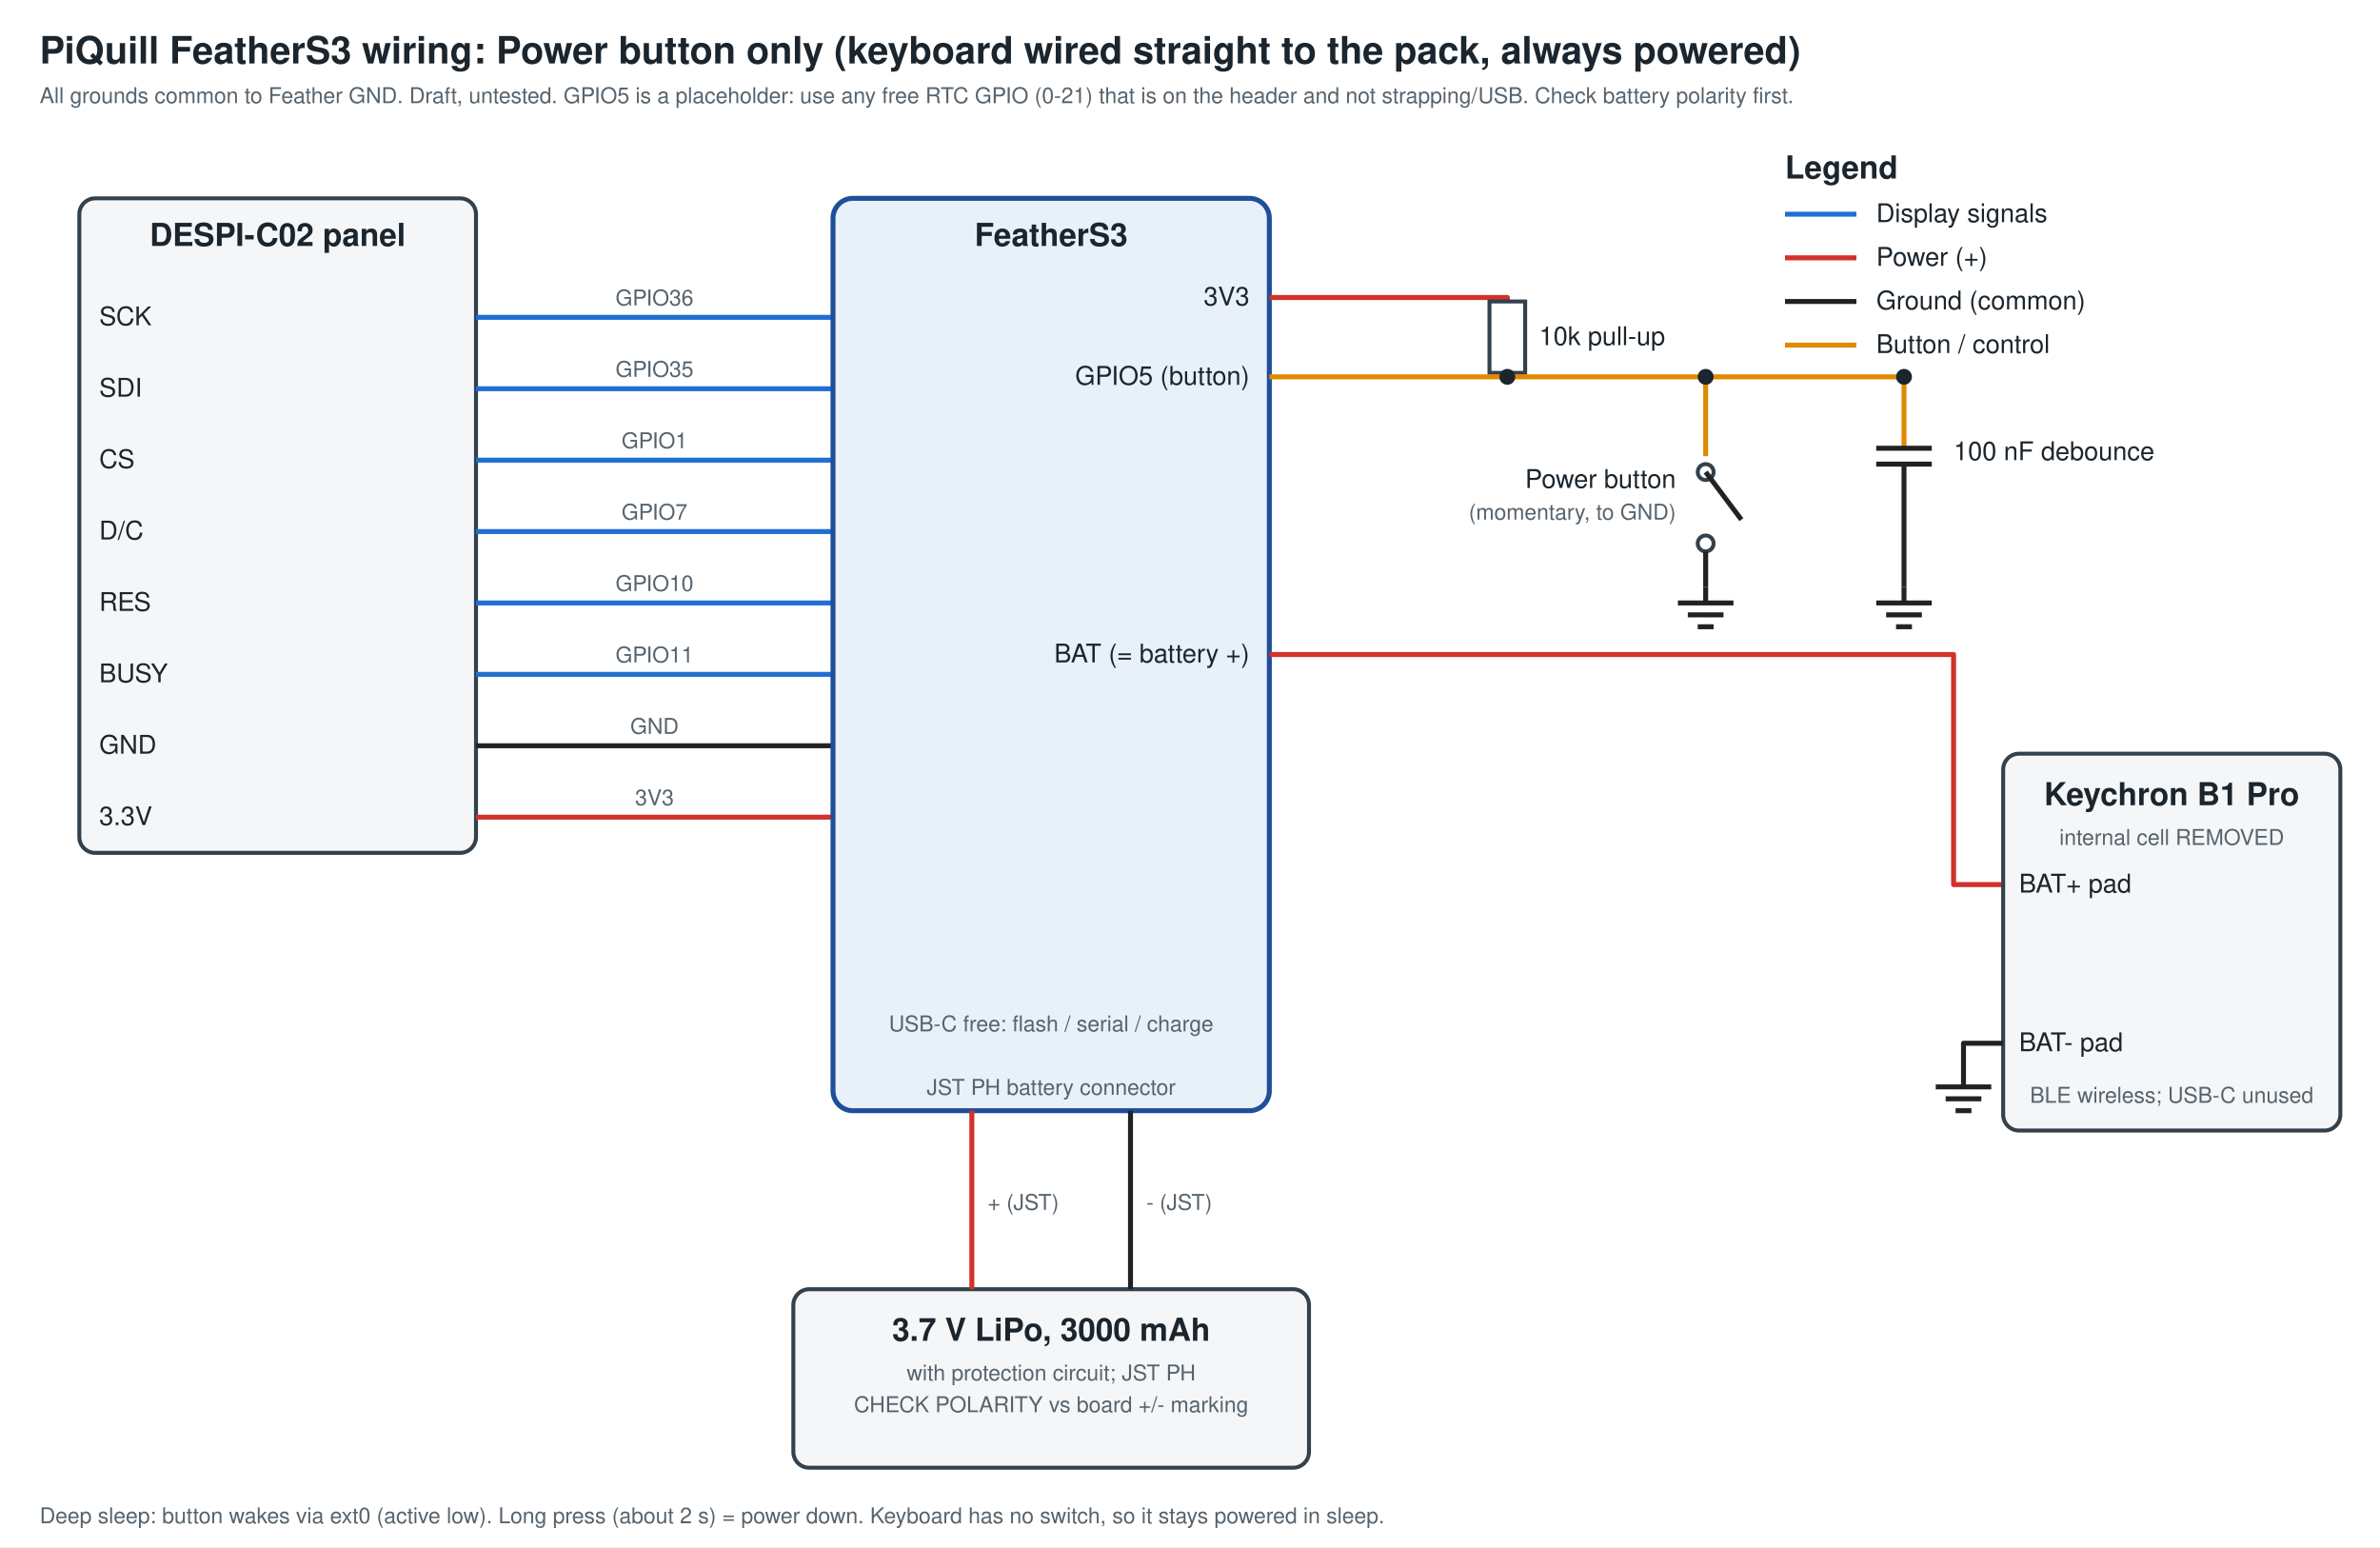
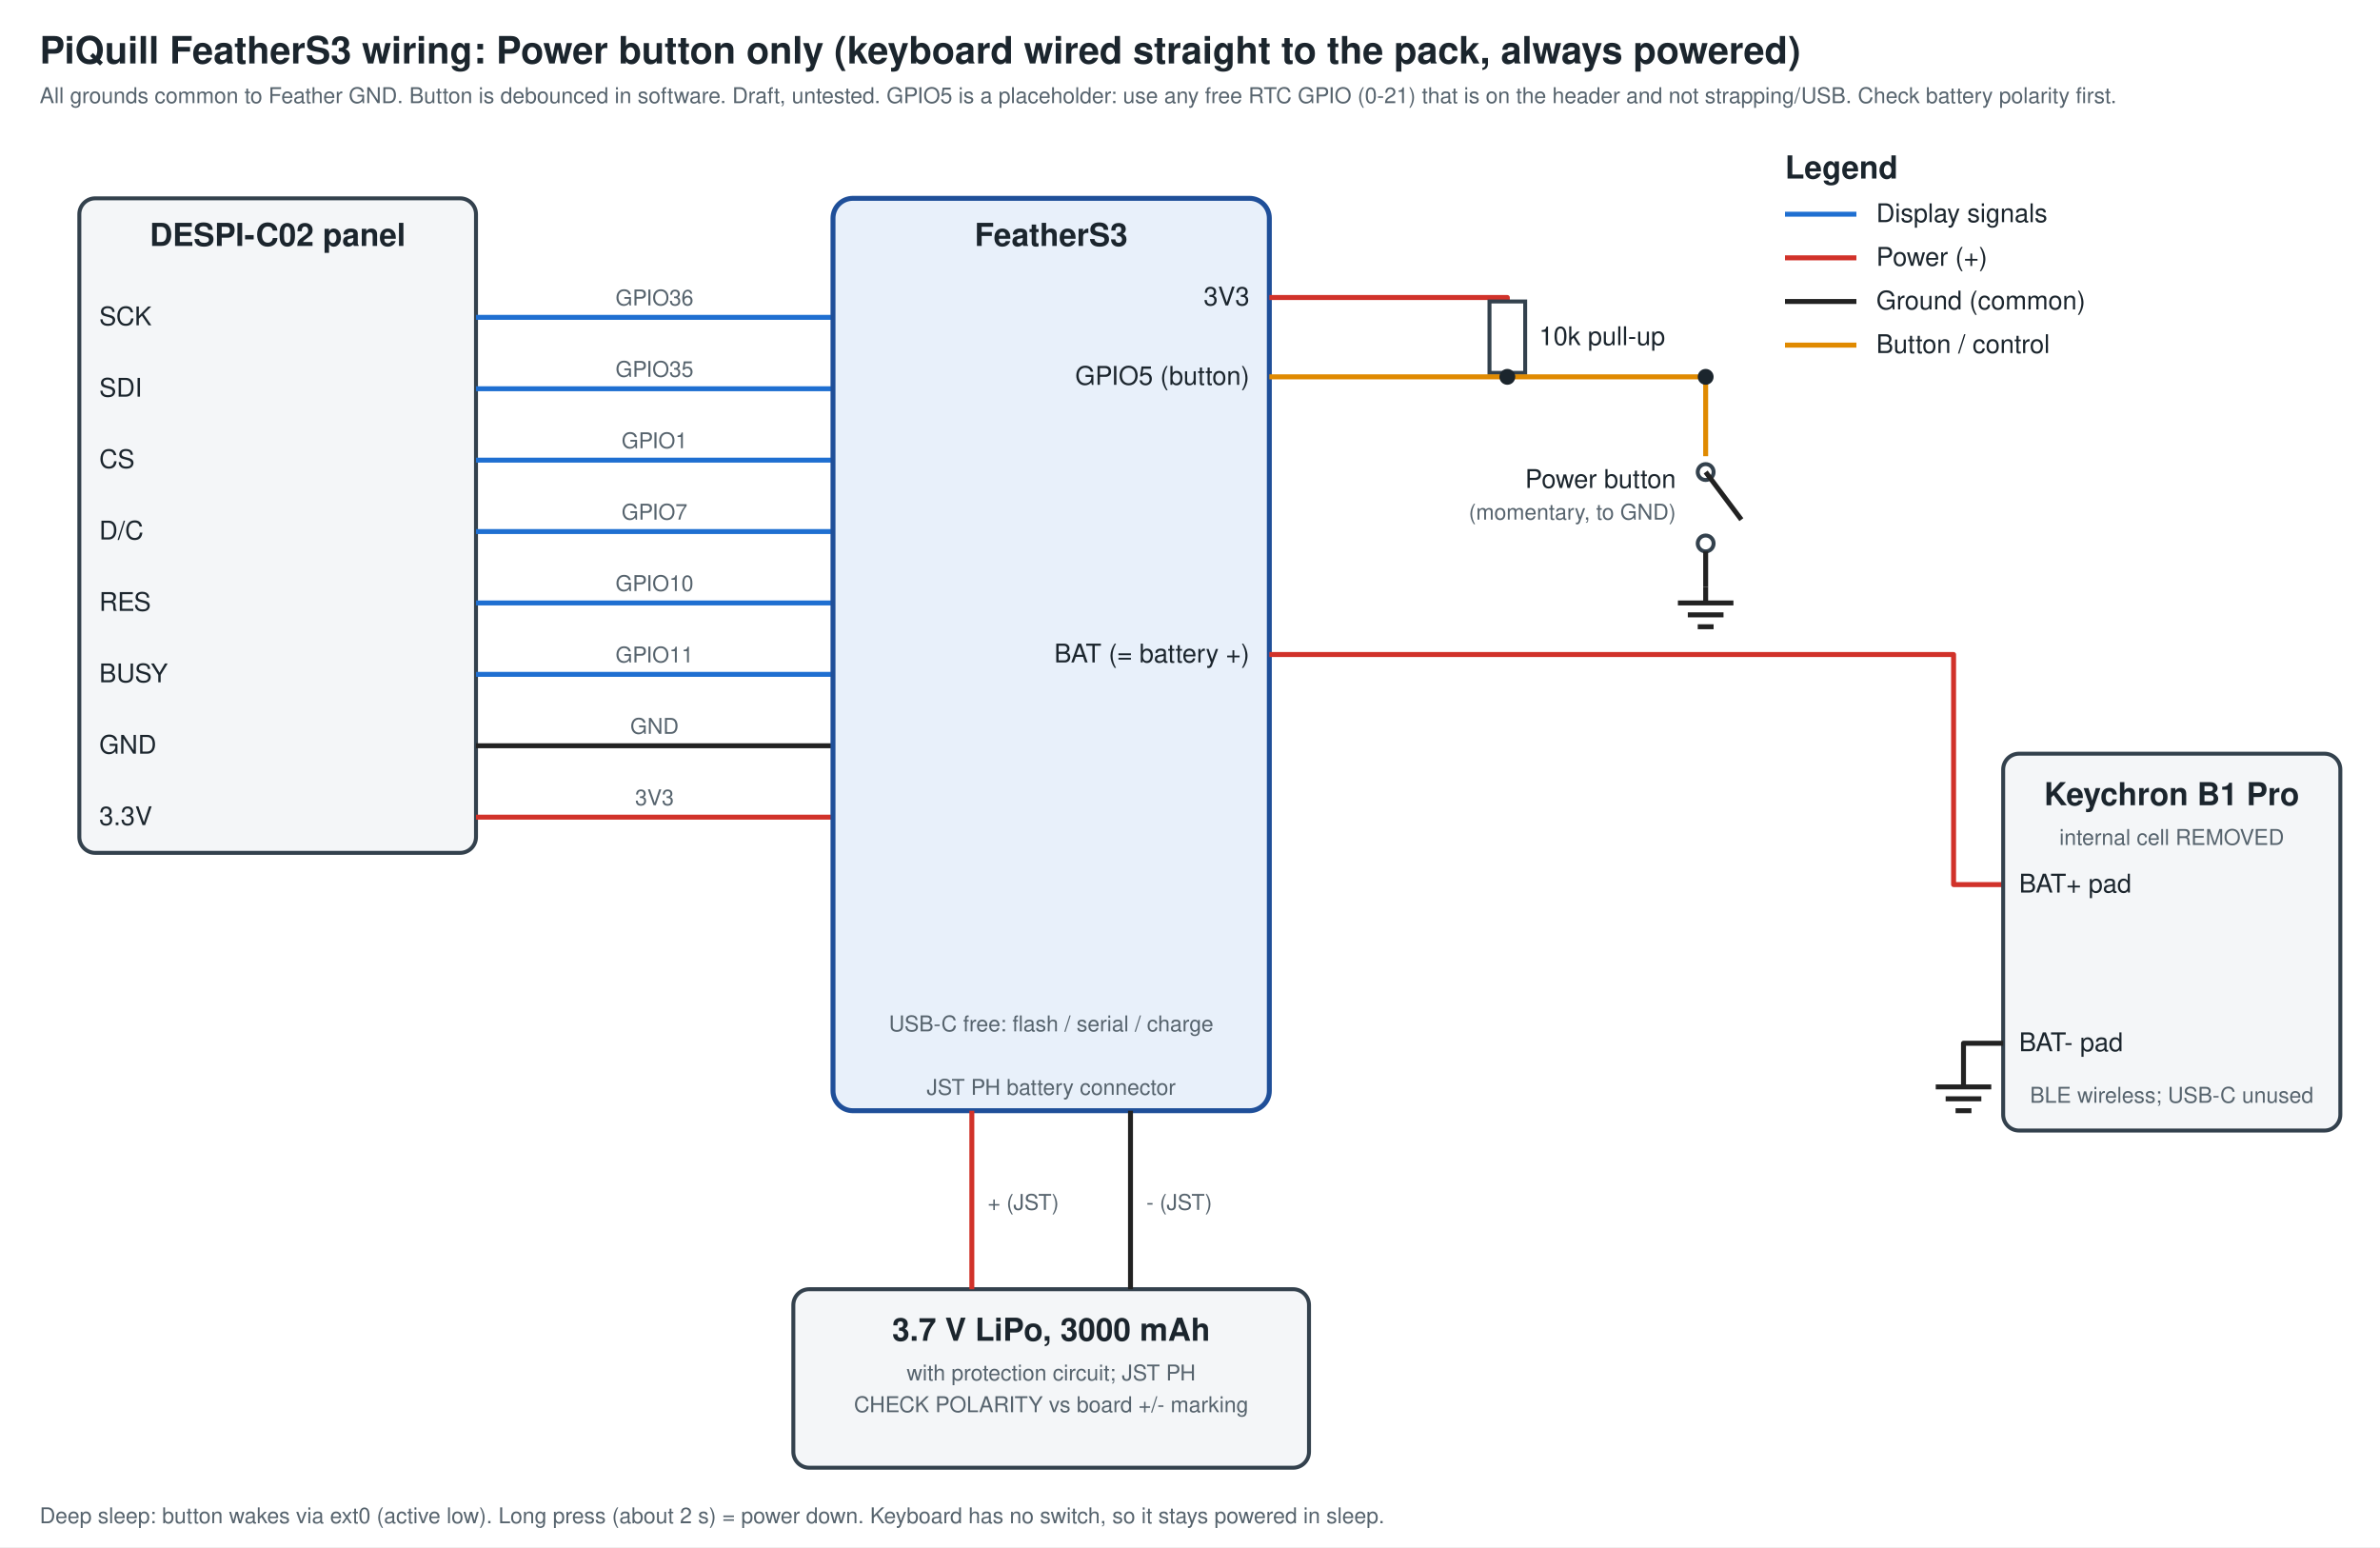
<svg xmlns="http://www.w3.org/2000/svg" viewBox="0 0 1200 780" width="1200" height="780" font-family="Helvetica, Arial, sans-serif" font-size="13">
  <rect width="1200" height="780" fill="#ffffff" />
  <style>
.box{fill:#f4f6f8;stroke:#33414d;stroke-width:2}
.feather{fill:#e8f0fa;stroke:#1f4f99;stroke-width:2.5}
.t{fill:#1b252d} .h{font-size:16px;font-weight:bold;fill:#1b252d}
.s{font-size:11px;fill:#56636d}
.w{fill:none;stroke-width:2.5;stroke-linejoin:round}
.spi{stroke:#1f6fd1} .pwr{stroke:#d1322a} .gnd{stroke:#222} .ctl{stroke:#e08a00}
.dot{fill:#1b252d} .part{fill:#fff;stroke:#33414d;stroke-width:2}
</style>
  <text x="20" y="32" class="h" style="font-size:19px" text-anchor="start">PiQuill FeatherS3 wiring: Power button only (keyboard wired straight to the pack, always powered)</text>
-   <text x="20" y="52" class="s" text-anchor="start">All grounds common to Feather GND. Draft, untested. GPIO5 is a placeholder: use any free RTC GPIO (0-21) that is on the header and not strapping/USB. Check battery polarity first.</text>
+   <text x="20" y="52" class="s" text-anchor="start">All grounds common to Feather GND. Button is debounced in software. Draft, untested. GPIO5 is a placeholder: use any free RTC GPIO (0-21) that is on the header and not strapping/USB. Check battery polarity first.</text>
  <g transform="translate(900,90)">
    <text x="0" y="0" class="h" text-anchor="start">Legend</text>
    <line class="w spi" x1="0" y1="18" x2="36" y2="18" />
    <text x="46" y="22" class="t" text-anchor="start">Display signals</text>
    <line class="w pwr" x1="0" y1="40" x2="36" y2="40" />
    <text x="46" y="44" class="t" text-anchor="start">Power (+)</text>
    <line class="w gnd" x1="0" y1="62" x2="36" y2="62" />
    <text x="46" y="66" class="t" text-anchor="start">Ground (common)</text>
    <line class="w ctl" x1="0" y1="84" x2="36" y2="84" />
    <text x="46" y="88" class="t" text-anchor="start">Button / control</text>
  </g>
  <rect class="box" x="40" y="100" width="200" height="330" rx="8" />
  <text x="140" y="124" class="h" text-anchor="middle">DESPI-C02 panel</text>
  <text x="50" y="164" class="t" text-anchor="start">SCK</text>
  <polyline class="w spi" points="240,160 420,160" />
  <text x="330" y="154" class="s" text-anchor="middle">GPIO36</text>
  <text x="430" y="164" class="t" text-anchor="start">SCK</text>
  <text x="50" y="200" class="t" text-anchor="start">SDI</text>
  <polyline class="w spi" points="240,196 420,196" />
  <text x="330" y="190" class="s" text-anchor="middle">GPIO35</text>
  <text x="430" y="200" class="t" text-anchor="start">MO</text>
  <text x="50" y="236" class="t" text-anchor="start">CS</text>
  <polyline class="w spi" points="240,232 420,232" />
  <text x="330" y="226" class="s" text-anchor="middle">GPIO1</text>
  <text x="430" y="236" class="t" text-anchor="start">1</text>
  <text x="50" y="272" class="t" text-anchor="start">D/C</text>
  <polyline class="w spi" points="240,268 420,268" />
  <text x="330" y="262" class="s" text-anchor="middle">GPIO7</text>
  <text x="430" y="272" class="t" text-anchor="start">7</text>
  <text x="50" y="308" class="t" text-anchor="start">RES</text>
  <polyline class="w spi" points="240,304 420,304" />
  <text x="330" y="298" class="s" text-anchor="middle">GPIO10</text>
  <text x="430" y="308" class="t" text-anchor="start">10</text>
  <text x="50" y="344" class="t" text-anchor="start">BUSY</text>
  <polyline class="w spi" points="240,340 420,340" />
  <text x="330" y="334" class="s" text-anchor="middle">GPIO11</text>
  <text x="430" y="344" class="t" text-anchor="start">11</text>
  <text x="50" y="380" class="t" text-anchor="start">GND</text>
  <polyline class="w gnd" points="240,376 420,376" />
  <text x="330" y="370" class="s" text-anchor="middle">GND</text>
  <text x="430" y="380" class="t" text-anchor="start">GND</text>
  <text x="50" y="416" class="t" text-anchor="start">3.3V</text>
  <polyline class="w pwr" points="240,412 420,412" />
  <text x="330" y="406" class="s" text-anchor="middle">3V3</text>
  <text x="430" y="416" class="t" text-anchor="start">3V3</text>
  <rect class="feather" x="420" y="100" width="220" height="460" rx="10" />
  <text x="530" y="124" class="h" text-anchor="middle">FeatherS3</text>
  <text x="530" y="520" class="s" text-anchor="middle">USB-C free: flash / serial / charge</text>
  <text x="630" y="154" class="t" text-anchor="end">3V3</text>
  <text x="630" y="194" class="t" text-anchor="end">GPIO5 (button)</text>
  <polyline class="w pwr" points="640,150 760,150 760,152" />
  <rect class="part" x="751" y="152.0" width="18" height="36" />
  <text x="776" y="174.0" class="t" text-anchor="start">10k pull-up</text>
-   <polyline class="w ctl" points="640,190 960,190" />
+   <polyline class="w ctl" points="640,190 860,190" />
  <circle class="dot" cx="760" cy="190" r="4" />
  <polyline class="w ctl" points="860,190 860,230" />
  <circle class="dot" cx="860" cy="190" r="4" />
  <circle class="part" cx="860" cy="238" r="4" />
  <line class="w gnd" x1="860" y1="238" x2="878" y2="262" />
  <circle class="part" cx="860" cy="274" r="4" />
  <text x="845" y="246" class="t" text-anchor="end">Power button</text>
  <text x="845" y="262" class="s" text-anchor="end">(momentary, to GND)</text>
  <polyline class="w gnd" points="860,278 860,296" />
  <line class="w gnd" x1="860" y1="296" x2="860" y2="304" />
  <line class="w gnd" x1="846" y1="304" x2="874" y2="304" />
  <line class="w gnd" x1="851" y1="310" x2="869" y2="310" />
  <line class="w gnd" x1="856" y1="316" x2="864" y2="316" />
-   <polyline class="w ctl" points="960,190 960,226" />
-   <circle class="dot" cx="960" cy="190" r="4" />
-   <line class="w gnd" x1="946" y1="226" x2="974" y2="226" />
-   <line class="w gnd" x1="946" y1="234" x2="974" y2="234" />
-   <text x="985" y="232" class="t" text-anchor="start">100 nF debounce</text>
-   <polyline class="w gnd" points="960,234 960,296" />
-   <line class="w gnd" x1="960" y1="296" x2="960" y2="304" />
-   <line class="w gnd" x1="946" y1="304" x2="974" y2="304" />
-   <line class="w gnd" x1="951" y1="310" x2="969" y2="310" />
-   <line class="w gnd" x1="956" y1="316" x2="964" y2="316" />
  <rect class="box" x="400" y="650" width="260" height="90" rx="8" />
  <text x="530" y="676" class="h" text-anchor="middle">3.7 V LiPo, 3000 mAh</text>
  <text x="530" y="696" class="s" text-anchor="middle">with protection circuit; JST PH</text>
  <text x="530" y="712" class="s" text-anchor="middle">CHECK POLARITY vs board +/- marking</text>
  <polyline class="w pwr" points="490,650 490,560" />
  <text x="498" y="610" class="s" text-anchor="start">+ (JST)</text>
  <polyline class="w gnd" points="570,650 570,560" />
  <text x="578" y="610" class="s" text-anchor="start">- (JST)</text>
  <text x="530" y="552" class="s" text-anchor="middle">JST PH battery connector</text>
  <text x="630" y="334" class="t" text-anchor="end">BAT (= battery +)</text>
  <polyline class="w pwr" points="640,330 985,330 985,446 1010,446" />
  <rect class="box" x="1010" y="380" width="170" height="190" rx="8" />
  <text x="1095.0" y="406" class="h" text-anchor="middle">Keychron B1 Pro</text>
  <text x="1095.0" y="426" class="s" text-anchor="middle">internal cell REMOVED</text>
  <text x="1018" y="450" class="t" text-anchor="start">BAT+ pad</text>
  <text x="1018" y="530" class="t" text-anchor="start">BAT- pad</text>
  <polyline class="w gnd" points="1010,526 990,526 990,540" />
  <line class="w gnd" x1="990" y1="540" x2="990" y2="548" />
  <line class="w gnd" x1="976" y1="548" x2="1004" y2="548" />
  <line class="w gnd" x1="981" y1="554" x2="999" y2="554" />
  <line class="w gnd" x1="986" y1="560" x2="994" y2="560" />
  <text x="1095.0" y="556" class="s" text-anchor="middle">BLE wireless; USB-C unused</text>
  <text x="20" y="768" class="s" text-anchor="start">Deep sleep: button wakes via ext0 (active low). Long press (about 2 s) = power down. Keyboard has no switch, so it stays powered in sleep.</text>
</svg>
